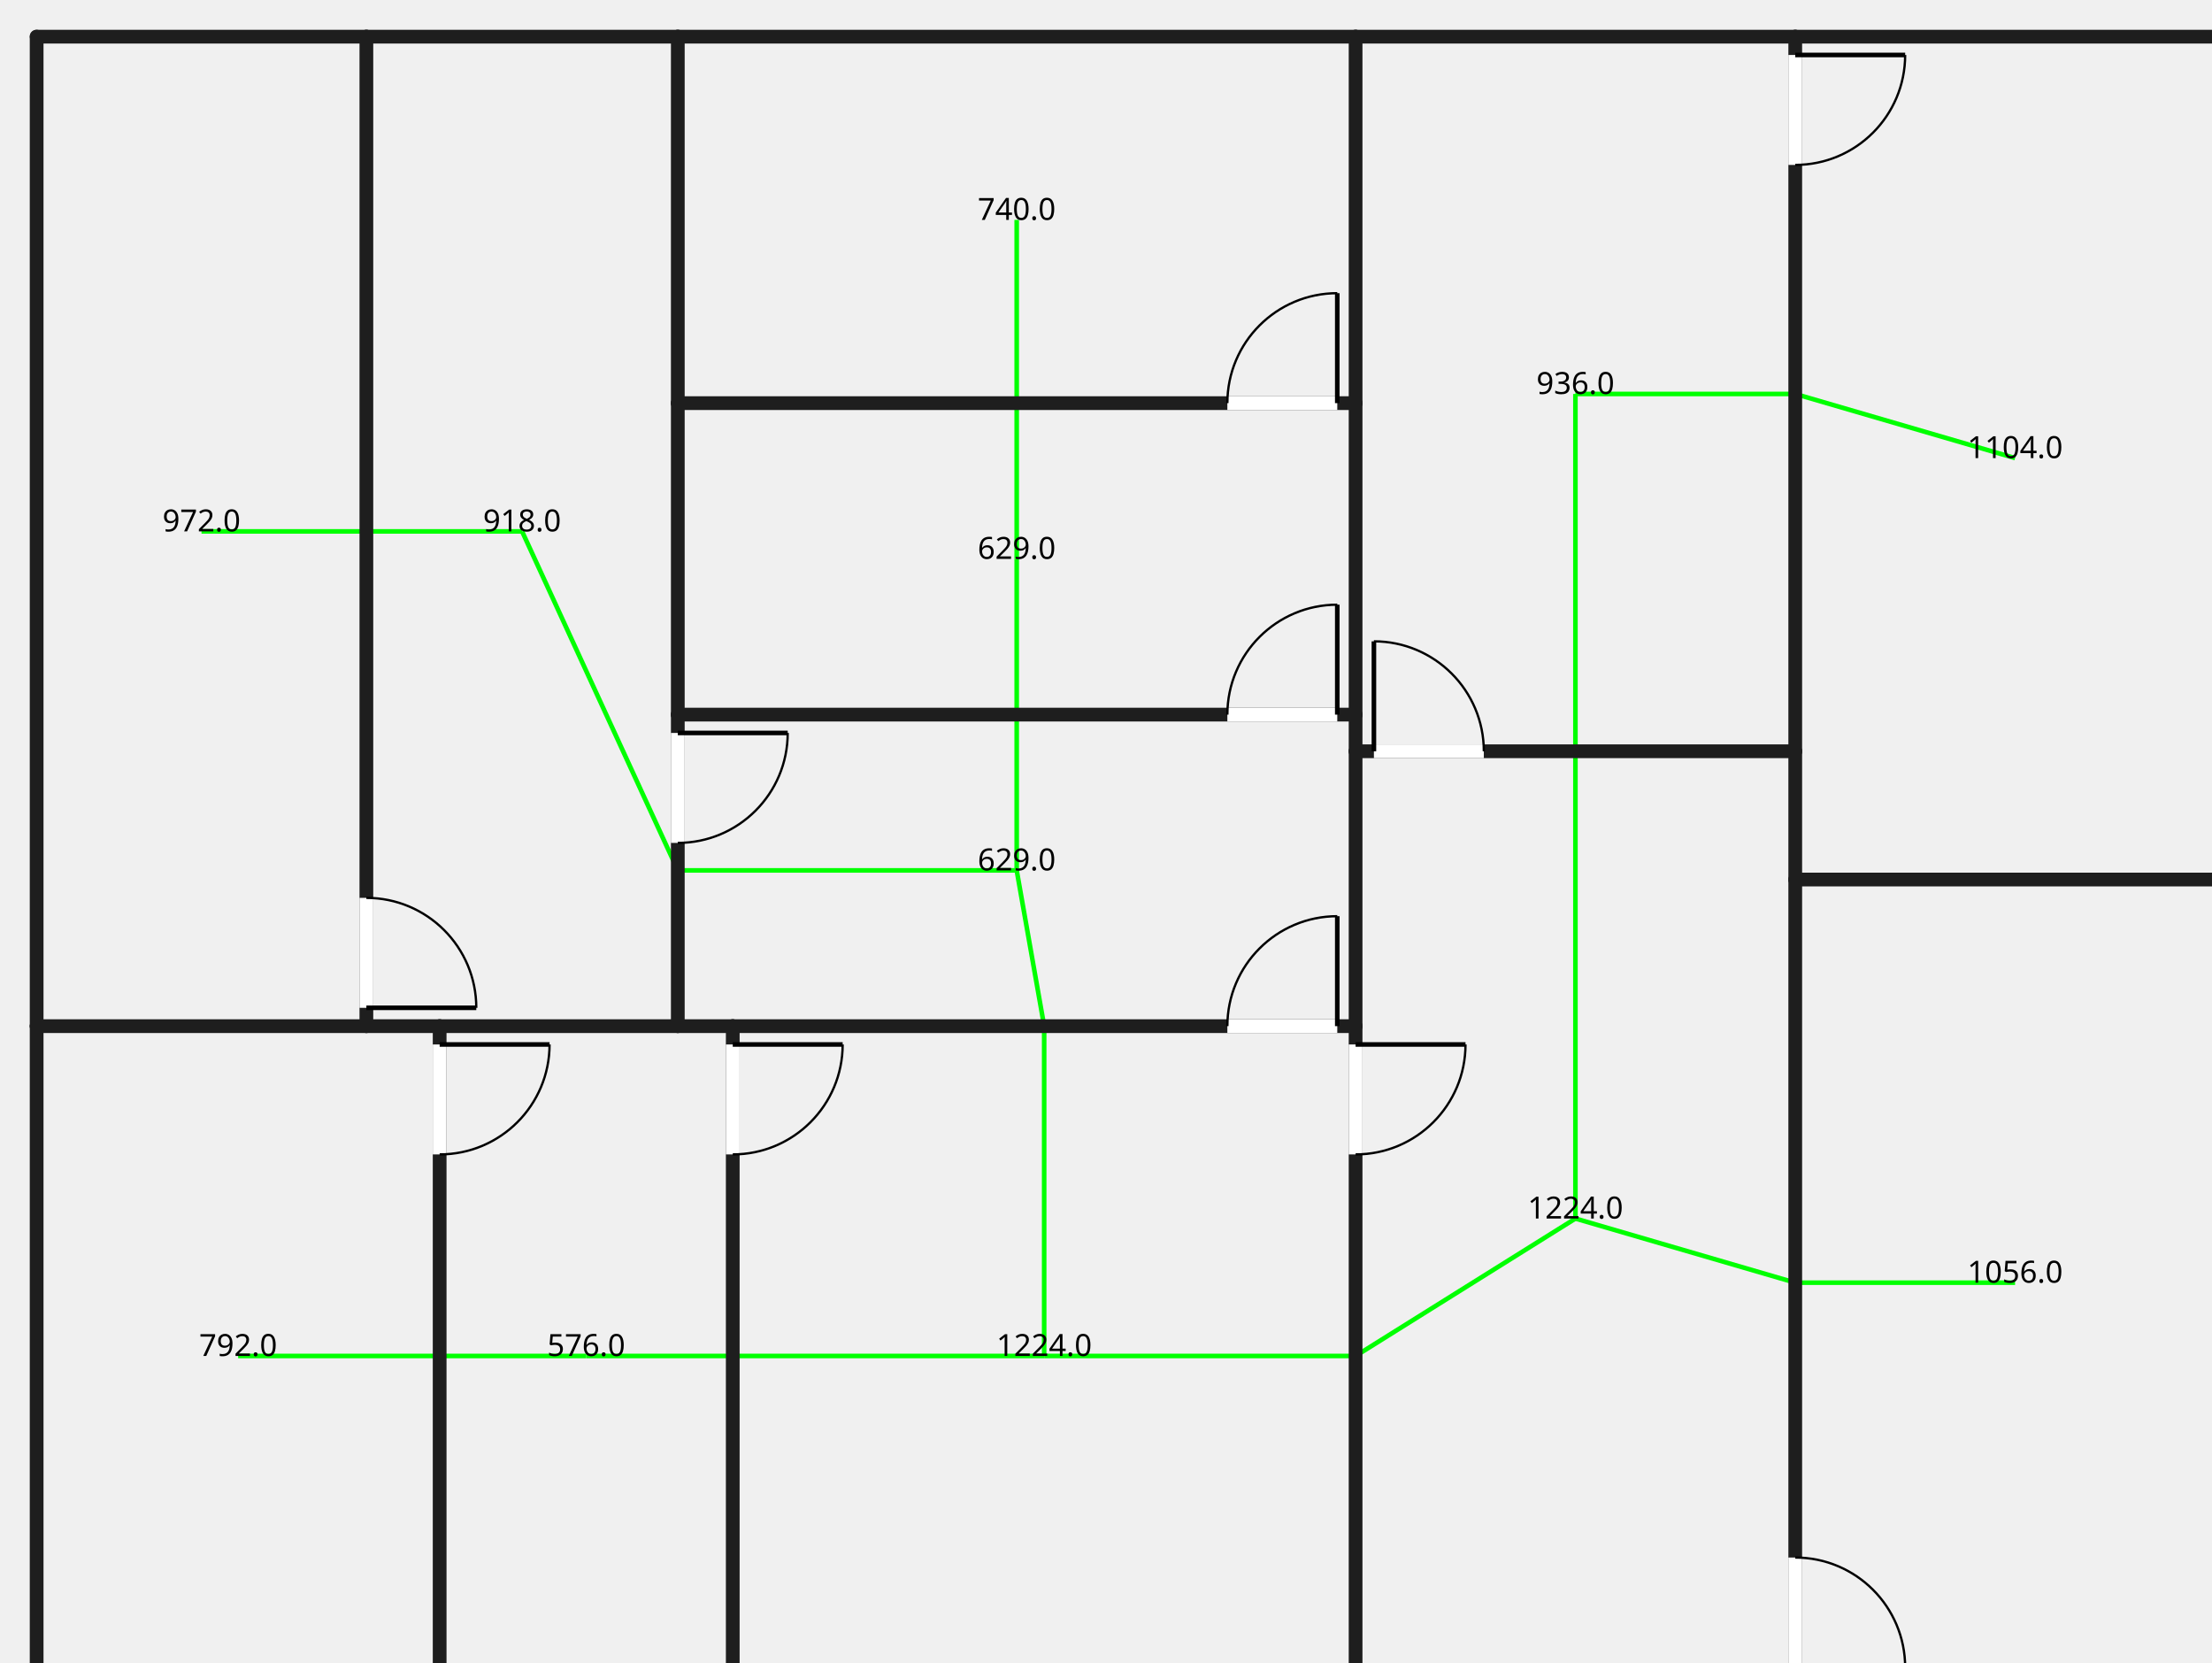
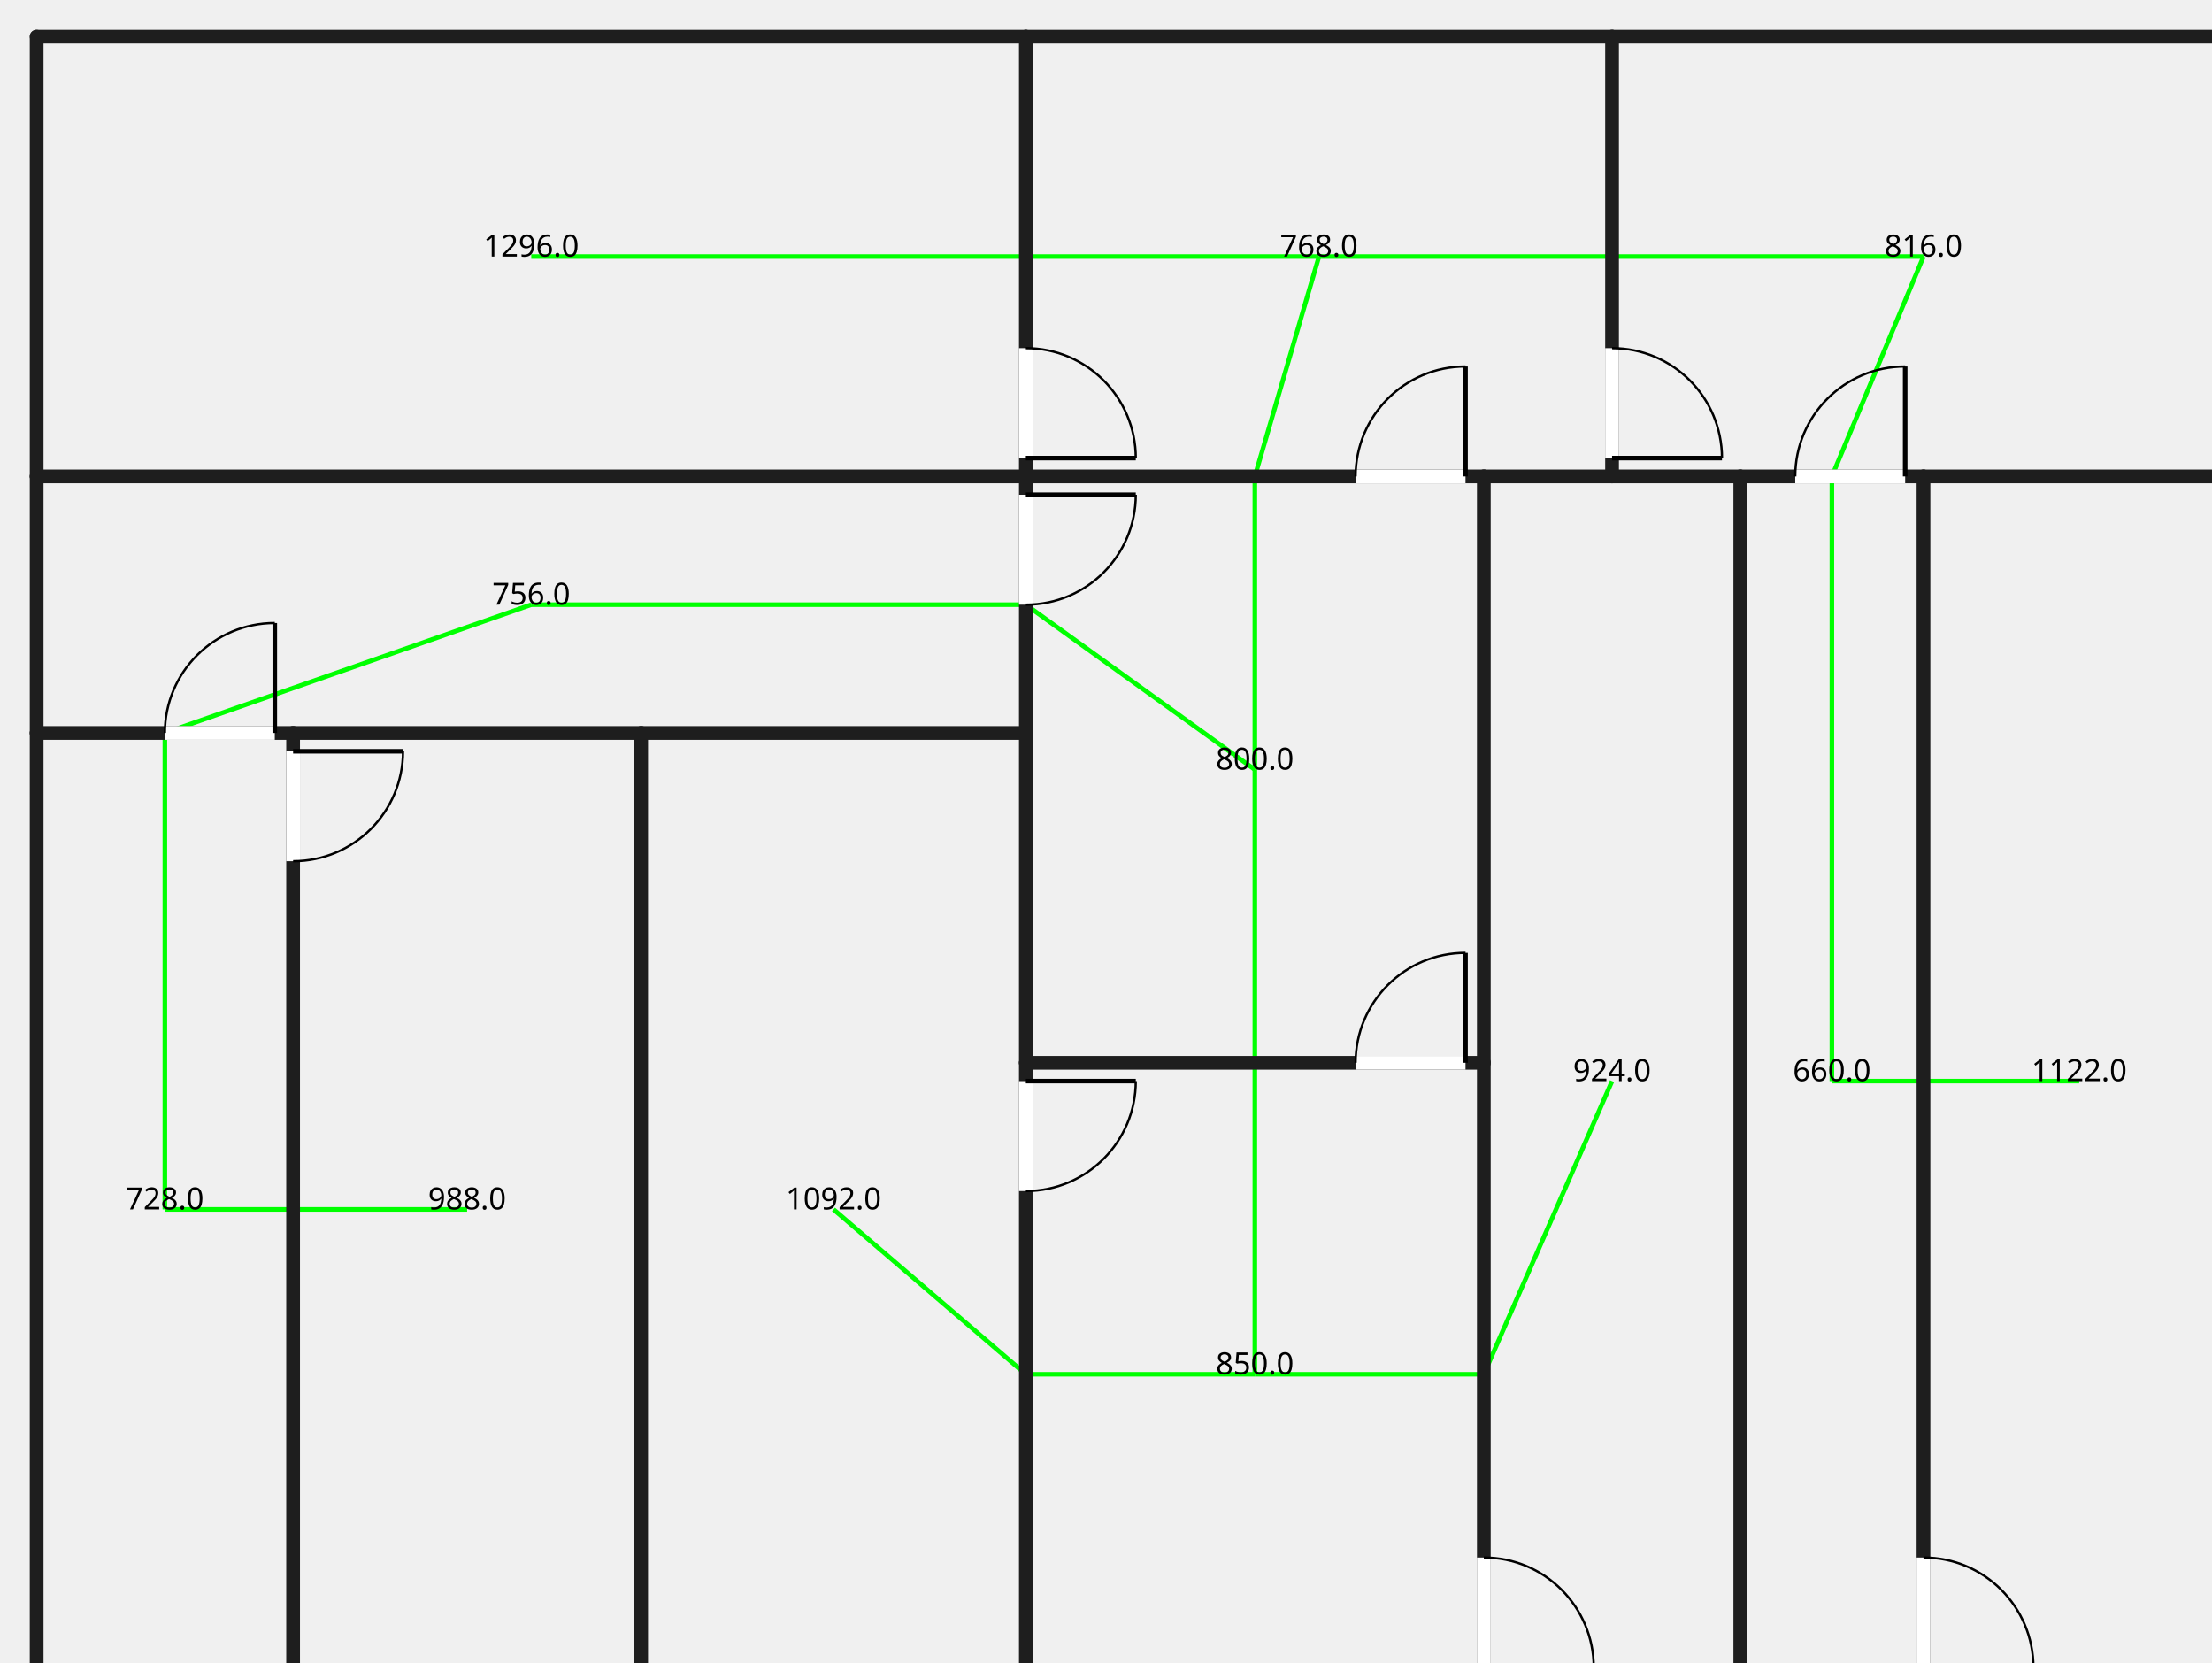
<svg xmlns="http://www.w3.org/2000/svg" baseProfile="full" height="100%" version="1.1" width="100%">
  <defs />
  <g transform="translate(32,32)">
-     <line stroke="rgb(0,255,0)" stroke-width="4" x1="880.0" x2="880.0" y1="1152.0" y2="864.0" />
-     <line stroke="rgb(0,255,0)" stroke-width="4" x1="880.0" x2="1152.0" y1="1152.0" y2="1152.0" />
-     <line stroke="rgb(0,255,0)" stroke-width="4" x1="880.0" x2="608.0" y1="1152.0" y2="1152.0" />
-     <line stroke="rgb(0,255,0)" stroke-width="4" x1="1344.0" x2="1344.0" y1="1032.0" y2="624.0" />
-     <line stroke="rgb(0,255,0)" stroke-width="4" x1="1344.0" x2="1536.0" y1="1032.0" y2="1088.0" />
-     <line stroke="rgb(0,255,0)" stroke-width="4" x1="1344.0" x2="1152.0" y1="1032.0" y2="1152.0" />
-     <line stroke="rgb(0,255,0)" stroke-width="4" x1="1344.0" x2="1536.0" y1="312.0" y2="312.0" />
-     <line stroke="rgb(0,255,0)" stroke-width="4" x1="1344.0" x2="1344.0" y1="312.0" y2="624.0" />
-     <line stroke="rgb(0,255,0)" stroke-width="4" x1="1728.0" x2="1536.0" y1="1088.0" y2="1088.0" />
-     <line stroke="rgb(0,255,0)" stroke-width="4" x1="1728.0" x2="1536.0" y1="368.0" y2="312.0" />
-     <line stroke="rgb(0,255,0)" stroke-width="4" x1="856.0" x2="856.0" y1="160.0" y2="320.0" />
-     <line stroke="rgb(0,255,0)" stroke-width="4" x1="144.0" x2="288.0" y1="432.0" y2="432.0" />
-     <line stroke="rgb(0,255,0)" stroke-width="4" x1="424.0" x2="560.0" y1="432.0" y2="728.0" />
-     <line stroke="rgb(0,255,0)" stroke-width="4" x1="424.0" x2="288.0" y1="432.0" y2="432.0" />
-     <line stroke="rgb(0,255,0)" stroke-width="4" x1="176.0" x2="352.0" y1="1152.0" y2="1152.0" />
-     <line stroke="rgb(0,255,0)" stroke-width="4" x1="480.0" x2="608.0" y1="1152.0" y2="1152.0" />
-     <line stroke="rgb(0,255,0)" stroke-width="4" x1="480.0" x2="352.0" y1="1152.0" y2="1152.0" />
-     <line stroke="rgb(0,255,0)" stroke-width="4" x1="856.0" x2="856.0" y1="728.0" y2="592.0" />
-     <line stroke="rgb(0,255,0)" stroke-width="4" x1="856.0" x2="880.0" y1="728.0" y2="864.0" />
-     <line stroke="rgb(0,255,0)" stroke-width="4" x1="856.0" x2="560.0" y1="728.0" y2="728.0" />
-     <line stroke="rgb(0,255,0)" stroke-width="4" x1="856.0" x2="856.0" y1="456.0" y2="320.0" />
-     <line stroke="rgb(0,255,0)" stroke-width="4" x1="856.0" x2="856.0" y1="456.0" y2="592.0" />
-     <line stroke="rgb(30,30,30)" stroke-linecap="round" stroke-width="12" x1="0" x2="0.0" y1="1440" y2="864.0" />
-     <line stroke="rgb(30,30,30)" stroke-linecap="round" stroke-width="12" x1="288.0" x2="560.0" y1="0.0" y2="0.0" />
-     <line stroke="rgb(30,30,30)" stroke-linecap="round" stroke-width="12" x1="608.0" x2="352.0" y1="1440.0" y2="1440.0" />
-     <line stroke="rgb(30,30,30)" stroke-linecap="round" stroke-width="12" x1="1920.0" x2="1920" y1="736.0" y2="1440" />
-     <line stroke="rgb(30,30,30)" stroke-linecap="round" stroke-width="12" x1="608.0" x2="608.0" y1="1440.0" y2="864.0" />
-     <line stroke="white" stroke-width="12" x1="608.0" x2="608.0" y1="880.0" y2="976.0" />
-     <line stroke="rgb(0,0,0)" stroke-width="4" x1="608.0" x2="704.0" y1="880.0" y2="880.0" />
-     <path d="M608.0 976.0 A 96 96 -1 0,0 704.0 880.0" fill="none" stroke="black" stroke-width="2" />
-     <line stroke="rgb(30,30,30)" stroke-linecap="round" stroke-width="12" x1="1536.0" x2="1920" y1="0.0" y2="0" />
-     <line stroke="rgb(30,30,30)" stroke-linecap="round" stroke-width="12" x1="560.0" x2="352.0" y1="864.0" y2="864.0" />
-     <line stroke="rgb(30,30,30)" stroke-linecap="round" stroke-width="12" x1="1536.0" x2="1536.0" y1="736.0" y2="624.0" />
-     <line stroke="rgb(30,30,30)" stroke-linecap="round" stroke-width="12" x1="608.0" x2="560.0" y1="864.0" y2="864.0" />
-     <line stroke="rgb(30,30,30)" stroke-linecap="round" stroke-width="12" x1="1152.0" x2="608.0" y1="864.0" y2="864.0" />
-     <line stroke="white" stroke-width="12" x1="1136.0" x2="1040.0" y1="864.0" y2="864.0" />
-     <line stroke="rgb(0,0,0)" stroke-width="4" x1="1136.0" x2="1136.0" y1="864.0" y2="768.0" />
-     <path d="M1040.0 864.0 A 96 96 -1 0,1 1136.0 768.0" fill="none" stroke="black" stroke-width="2" />
-     <line stroke="rgb(30,30,30)" stroke-linecap="round" stroke-width="12" x1="560.0" x2="560.0" y1="864.0" y2="592.0" />
-     <line stroke="white" stroke-width="12" x1="560.0" x2="560.0" y1="608.0" y2="704.0" />
-     <line stroke="rgb(0,0,0)" stroke-width="4" x1="560.0" x2="656.0" y1="608.0" y2="608.0" />
-     <path d="M560.0 704.0 A 96 96 -1 0,0 656.0 608.0" fill="none" stroke="black" stroke-width="2" />
-     <line stroke="rgb(30,30,30)" stroke-linecap="round" stroke-width="12" x1="352.0" x2="288.0" y1="864.0" y2="864.0" />
-     <line stroke="rgb(30,30,30)" stroke-linecap="round" stroke-width="12" x1="1152.0" x2="1152.0" y1="624.0" y2="592.0" />
-     <line stroke="rgb(30,30,30)" stroke-linecap="round" stroke-width="12" x1="1920.0" x2="1536.0" y1="736.0" y2="736.0" />
-     <line stroke="rgb(30,30,30)" stroke-linecap="round" stroke-width="12" x1="560.0" x2="560.0" y1="592.0" y2="320.0" />
-     <line stroke="rgb(30,30,30)" stroke-linecap="round" stroke-width="12" x1="1536.0" x2="1152.0" y1="624.0" y2="624.0" />
-     <line stroke="white" stroke-width="12" x1="1168.0" x2="1264.0" y1="624.0" y2="624.0" />
-     <line stroke="rgb(0,0,0)" stroke-width="4" x1="1168.0" x2="1168.0" y1="624.0" y2="528.0" />
-     <path d="M1264.0 624.0 A 96 96 -1 0,0 1168.0 528.0" fill="none" stroke="black" stroke-width="2" />
-     <line stroke="rgb(30,30,30)" stroke-linecap="round" stroke-width="12" x1="0" x2="288.0" y1="0" y2="0.0" />
-     <line stroke="rgb(30,30,30)" stroke-linecap="round" stroke-width="12" x1="1536.0" x2="1536.0" y1="1440.0" y2="736.0" />
-     <line stroke="white" stroke-width="12" x1="1536.0" x2="1536.0" y1="1424.0" y2="1328.0" />
-     <line stroke="rgb(0,0,0)" stroke-width="4" x1="1536.0" x2="1632.0" y1="1424.0" y2="1424.0" />
-     <path d="M1536.0 1328.0 A 96 96 -1 0,1 1632.0 1424.0" fill="none" stroke="black" stroke-width="2" />
-     <line stroke="rgb(30,30,30)" stroke-linecap="round" stroke-width="12" x1="352.0" x2="352.0" y1="1440.0" y2="864.0" />
-     <line stroke="white" stroke-width="12" x1="352.0" x2="352.0" y1="880.0" y2="976.0" />
-     <line stroke="rgb(0,0,0)" stroke-width="4" x1="352.0" x2="448.0" y1="880.0" y2="880.0" />
-     <path d="M352.0 976.0 A 96 96 -1 0,0 448.0 880.0" fill="none" stroke="black" stroke-width="2" />
-     <line stroke="rgb(30,30,30)" stroke-linecap="round" stroke-width="12" x1="352.0" x2="0" y1="1440.0" y2="1440" />
-     <line stroke="rgb(30,30,30)" stroke-linecap="round" stroke-width="12" x1="288.0" x2="288.0" y1="864.0" y2="0.0" />
-     <line stroke="white" stroke-width="12" x1="288.0" x2="288.0" y1="848.0" y2="752.0" />
-     <line stroke="rgb(0,0,0)" stroke-width="4" x1="288.0" x2="384.0" y1="848.0" y2="848.0" />
-     <path d="M288.0 752.0 A 96 96 -1 0,1 384.0 848.0" fill="none" stroke="black" stroke-width="2" />
-     <line stroke="rgb(30,30,30)" stroke-linecap="round" stroke-width="12" x1="0.0" x2="0" y1="864.0" y2="0" />
-     <line stroke="rgb(30,30,30)" stroke-linecap="round" stroke-width="12" x1="1152.0" x2="1152.0" y1="1440.0" y2="864.0" />
-     <line stroke="white" stroke-width="12" x1="1152.0" x2="1152.0" y1="880.0" y2="976.0" />
-     <line stroke="rgb(0,0,0)" stroke-width="4" x1="1152.0" x2="1248.0" y1="880.0" y2="880.0" />
-     <path d="M1152.0 976.0 A 96 96 -1 0,0 1248.0 880.0" fill="none" stroke="black" stroke-width="2" />
-     <line stroke="rgb(30,30,30)" stroke-linecap="round" stroke-width="12" x1="1152.0" x2="560.0" y1="592.0" y2="592.0" />
-     <line stroke="white" stroke-width="12" x1="1136.0" x2="1040.0" y1="592.0" y2="592.0" />
-     <line stroke="rgb(0,0,0)" stroke-width="4" x1="1136.0" x2="1136.0" y1="592.0" y2="496.0" />
-     <path d="M1040.0 592.0 A 96 96 -1 0,1 1136.0 496.0" fill="none" stroke="black" stroke-width="2" />
-     <line stroke="rgb(30,30,30)" stroke-linecap="round" stroke-width="12" x1="1920" x2="1920.0" y1="0" y2="736.0" />
-     <line stroke="rgb(30,30,30)" stroke-linecap="round" stroke-width="12" x1="560.0" x2="560.0" y1="320.0" y2="0.0" />
-     <line stroke="rgb(30,30,30)" stroke-linecap="round" stroke-width="12" x1="1536.0" x2="1152.0" y1="1440.0" y2="1440.0" />
-     <line stroke="rgb(30,30,30)" stroke-linecap="round" stroke-width="12" x1="1920" x2="1536.0" y1="1440" y2="1440.0" />
-     <line stroke="rgb(30,30,30)" stroke-linecap="round" stroke-width="12" x1="288.0" x2="0.0" y1="864.0" y2="864.0" />
-     <line stroke="rgb(30,30,30)" stroke-linecap="round" stroke-width="12" x1="1152.0" x2="560.0" y1="320.0" y2="320.0" />
-     <line stroke="white" stroke-width="12" x1="1136.0" x2="1040.0" y1="320.0" y2="320.0" />
-     <line stroke="rgb(0,0,0)" stroke-width="4" x1="1136.0" x2="1136.0" y1="320.0" y2="224.0" />
-     <path d="M1040.0 320.0 A 96 96 -1 0,1 1136.0 224.0" fill="none" stroke="black" stroke-width="2" />
-     <line stroke="rgb(30,30,30)" stroke-linecap="round" stroke-width="12" x1="1536.0" x2="1536.0" y1="624.0" y2="0.0" />
-     <line stroke="white" stroke-width="12" x1="1536.0" x2="1536.0" y1="16.0" y2="112.0" />
-     <line stroke="rgb(0,0,0)" stroke-width="4" x1="1536.0" x2="1632.0" y1="16.0" y2="16.0" />
-     <path d="M1536.0 112.0 A 96 96 -1 0,0 1632.0 16.0" fill="none" stroke="black" stroke-width="2" />
-     <line stroke="rgb(30,30,30)" stroke-linecap="round" stroke-width="12" x1="1152.0" x2="1152.0" y1="320.0" y2="0.0" />
-     <line stroke="rgb(30,30,30)" stroke-linecap="round" stroke-width="12" x1="560.0" x2="1152.0" y1="0.0" y2="0.0" />
-     <line stroke="rgb(30,30,30)" stroke-linecap="round" stroke-width="12" x1="1152.0" x2="1152.0" y1="864.0" y2="624.0" />
-     <line stroke="rgb(30,30,30)" stroke-linecap="round" stroke-width="12" x1="1152.0" x2="1536.0" y1="0.0" y2="0.0" />
-     <line stroke="rgb(30,30,30)" stroke-linecap="round" stroke-width="12" x1="1152.0" x2="1152.0" y1="592.0" y2="320.0" />
-     <line stroke="rgb(30,30,30)" stroke-linecap="round" stroke-width="12" x1="1152.0" x2="608.0" y1="1440.0" y2="1440.0" />
-     <text style="font-family: sans-serif; font-size: 20pt" text-anchor="middle" x="880.0" y="1152.0">1224.0</text>
-     <text style="font-family: sans-serif; font-size: 20pt" text-anchor="middle" x="1344.0" y="1032.0">1224.0</text>
-     <text style="font-family: sans-serif; font-size: 20pt" text-anchor="middle" x="1344.0" y="312.0">936.0</text>
-     <text style="font-family: sans-serif; font-size: 20pt" text-anchor="middle" x="1728.0" y="1088.0">1056.0</text>
-     <text style="font-family: sans-serif; font-size: 20pt" text-anchor="middle" x="1728.0" y="368.0">1104.0</text>
-     <text style="font-family: sans-serif; font-size: 20pt" text-anchor="middle" x="856.0" y="160.0">740.0</text>
-     <text style="font-family: sans-serif; font-size: 20pt" text-anchor="middle" x="144.0" y="432.0">972.0</text>
-     <text style="font-family: sans-serif; font-size: 20pt" text-anchor="middle" x="424.0" y="432.0">918.0</text>
-     <text style="font-family: sans-serif; font-size: 20pt" text-anchor="middle" x="176.0" y="1152.0">792.0</text>
-     <text style="font-family: sans-serif; font-size: 20pt" text-anchor="middle" x="480.0" y="1152.0">576.0</text>
-     <text style="font-family: sans-serif; font-size: 20pt" text-anchor="middle" x="856.0" y="728.0">629.0</text>
-     <text style="font-family: sans-serif; font-size: 20pt" text-anchor="middle" x="856.0" y="456.0">629.0</text>
+     <line stroke="rgb(0,255,0)" stroke-width="4" x1="112.0" x2="112.0" y1="1024.0" y2="608.0" />
+     <line stroke="rgb(0,255,0)" stroke-width="4" x1="112.0" x2="224.0" y1="1024.0" y2="1024.0" />
+     <line stroke="rgb(0,255,0)" stroke-width="4" x1="1376.0" x2="1264.0" y1="912.0" y2="1168.0" />
+     <line stroke="rgb(0,255,0)" stroke-width="4" x1="376.0" x2="224.0" y1="1024.0" y2="1024.0" />
+     <line stroke="rgb(0,255,0)" stroke-width="4" x1="696.0" x2="864.0" y1="1024.0" y2="1168.0" />
+     <line stroke="rgb(0,255,0)" stroke-width="4" x1="432.0" x2="864.0" y1="496.0" y2="496.0" />
+     <line stroke="rgb(0,255,0)" stroke-width="4" x1="432.0" x2="112.0" y1="496.0" y2="608.0" />
+     <line stroke="rgb(0,255,0)" stroke-width="4" x1="432.0" x2="864.0" y1="192.0" y2="192.0" />
+     <line stroke="rgb(0,255,0)" stroke-width="4" x1="1568.0" x2="1568.0" y1="912.0" y2="384.0" />
+     <line stroke="rgb(0,255,0)" stroke-width="4" x1="1568.0" x2="1648.0" y1="912.0" y2="912.0" />
+     <line stroke="rgb(0,255,0)" stroke-width="4" x1="1784.0" x2="1648.0" y1="912.0" y2="912.0" />
+     <line stroke="rgb(0,255,0)" stroke-width="4" x1="1064.0" x2="1064.0" y1="1168.0" y2="896.0" />
+     <line stroke="rgb(0,255,0)" stroke-width="4" x1="1064.0" x2="1264.0" y1="1168.0" y2="1168.0" />
+     <line stroke="rgb(0,255,0)" stroke-width="4" x1="1064.0" x2="864.0" y1="1168.0" y2="1168.0" />
+     <line stroke="rgb(0,255,0)" stroke-width="4" x1="1064.0" x2="1064.0" y1="640.0" y2="384.0" />
+     <line stroke="rgb(0,255,0)" stroke-width="4" x1="1064.0" x2="1064.0" y1="640.0" y2="896.0" />
+     <line stroke="rgb(0,255,0)" stroke-width="4" x1="1064.0" x2="864.0" y1="640.0" y2="496.0" />
+     <line stroke="rgb(0,255,0)" stroke-width="4" x1="1120.0" x2="1376.0" y1="192.0" y2="192.0" />
+     <line stroke="rgb(0,255,0)" stroke-width="4" x1="1120.0" x2="1064.0" y1="192.0" y2="384.0" />
+     <line stroke="rgb(0,255,0)" stroke-width="4" x1="1120.0" x2="864.0" y1="192.0" y2="192.0" />
+     <line stroke="rgb(0,255,0)" stroke-width="4" x1="1648.0" x2="1568.0" y1="192.0" y2="384.0" />
+     <line stroke="rgb(0,255,0)" stroke-width="4" x1="1648.0" x2="1376.0" y1="192.0" y2="192.0" />
+     <line stroke="rgb(30,30,30)" stroke-linecap="round" stroke-width="12" x1="224.0" x2="0" y1="1440.0" y2="1440" />
+     <line stroke="rgb(30,30,30)" stroke-linecap="round" stroke-width="12" x1="528.0" x2="224.0" y1="1440.0" y2="1440.0" />
+     <line stroke="rgb(30,30,30)" stroke-linecap="round" stroke-width="12" x1="864.0" x2="528.0" y1="608.0" y2="608.0" />
+     <line stroke="rgb(30,30,30)" stroke-linecap="round" stroke-width="12" x1="1376.0" x2="1264.0" y1="384.0" y2="384.0" />
+     <line stroke="rgb(30,30,30)" stroke-linecap="round" stroke-width="12" x1="224.0" x2="0.0" y1="608.0" y2="608.0" />
+     <line stroke="white" stroke-width="12" x1="208.0" x2="112.0" y1="608.0" y2="608.0" />
+     <line stroke="rgb(0,0,0)" stroke-width="4" x1="208.0" x2="208.0" y1="608.0" y2="512.0" />
+     <path d="M112.0 608.0 A 96 96 -1 0,1 208.0 512.0" fill="none" stroke="black" stroke-width="2" />
+     <line stroke="rgb(30,30,30)" stroke-linecap="round" stroke-width="12" x1="528.0" x2="224.0" y1="608.0" y2="608.0" />
+     <line stroke="rgb(30,30,30)" stroke-linecap="round" stroke-width="12" x1="224.0" x2="224.0" y1="1440.0" y2="608.0" />
+     <line stroke="white" stroke-width="12" x1="224.0" x2="224.0" y1="624.0" y2="720.0" />
+     <line stroke="rgb(0,0,0)" stroke-width="4" x1="224.0" x2="320.0" y1="624.0" y2="624.0" />
+     <path d="M224.0 720.0 A 96 96 -1 0,0 320.0 624.0" fill="none" stroke="black" stroke-width="2" />
+     <line stroke="rgb(30,30,30)" stroke-linecap="round" stroke-width="12" x1="864.0" x2="0.0" y1="384.0" y2="384.0" />
+     <line stroke="rgb(30,30,30)" stroke-linecap="round" stroke-width="12" x1="1376.0" x2="1920" y1="0.0" y2="0" />
+     <line stroke="rgb(30,30,30)" stroke-linecap="round" stroke-width="12" x1="528.0" x2="528.0" y1="1440.0" y2="608.0" />
+     <line stroke="rgb(30,30,30)" stroke-linecap="round" stroke-width="12" x1="1376.0" x2="1376.0" y1="384.0" y2="0.0" />
+     <line stroke="white" stroke-width="12" x1="1376.0" x2="1376.0" y1="368.0" y2="272.0" />
+     <line stroke="rgb(0,0,0)" stroke-width="4" x1="1376.0" x2="1472.0" y1="368.0" y2="368.0" />
+     <path d="M1376.0 272.0 A 96 96 -1 0,1 1472.0 368.0" fill="none" stroke="black" stroke-width="2" />
+     <line stroke="rgb(30,30,30)" stroke-linecap="round" stroke-width="12" x1="864.0" x2="864.0" y1="608.0" y2="384.0" />
+     <line stroke="white" stroke-width="12" x1="864.0" x2="864.0" y1="400.0" y2="496.0" />
+     <line stroke="rgb(0,0,0)" stroke-width="4" x1="864.0" x2="960.0" y1="400.0" y2="400.0" />
+     <path d="M864.0 496.0 A 96 96 -1 0,0 960.0 400.0" fill="none" stroke="black" stroke-width="2" />
+     <line stroke="rgb(30,30,30)" stroke-linecap="round" stroke-width="12" x1="0" x2="0.0" y1="1440" y2="608.0" />
+     <line stroke="rgb(30,30,30)" stroke-linecap="round" stroke-width="12" x1="1264.0" x2="1264.0" y1="1440.0" y2="896.0" />
+     <line stroke="white" stroke-width="12" x1="1264.0" x2="1264.0" y1="1424.0" y2="1328.0" />
+     <line stroke="rgb(0,0,0)" stroke-width="4" x1="1264.0" x2="1360.0" y1="1424.0" y2="1424.0" />
+     <path d="M1264.0 1328.0 A 96 96 -1 0,1 1360.0 1424.0" fill="none" stroke="black" stroke-width="2" />
+     <line stroke="rgb(30,30,30)" stroke-linecap="round" stroke-width="12" x1="1264.0" x2="1264.0" y1="896.0" y2="384.0" />
+     <line stroke="rgb(30,30,30)" stroke-linecap="round" stroke-width="12" x1="864.0" x2="864.0" y1="1440.0" y2="896.0" />
+     <line stroke="white" stroke-width="12" x1="864.0" x2="864.0" y1="912.0" y2="1008.0" />
+     <line stroke="rgb(0,0,0)" stroke-width="4" x1="864.0" x2="960.0" y1="912.0" y2="912.0" />
+     <path d="M864.0 1008.0 A 96 96 -1 0,0 960.0 912.0" fill="none" stroke="black" stroke-width="2" />
+     <line stroke="rgb(30,30,30)" stroke-linecap="round" stroke-width="12" x1="864.0" x2="864.0" y1="896.0" y2="608.0" />
+     <line stroke="rgb(30,30,30)" stroke-linecap="round" stroke-width="12" x1="1920" x2="1920.0" y1="0" y2="384.0" />
+     <line stroke="rgb(30,30,30)" stroke-linecap="round" stroke-width="12" x1="1648.0" x2="1488.0" y1="1440.0" y2="1440.0" />
+     <line stroke="rgb(30,30,30)" stroke-linecap="round" stroke-width="12" x1="1920.0" x2="1648.0" y1="384.0" y2="384.0" />
+     <line stroke="rgb(30,30,30)" stroke-linecap="round" stroke-width="12" x1="1264.0" x2="864.0" y1="896.0" y2="896.0" />
+     <line stroke="white" stroke-width="12" x1="1248.0" x2="1152.0" y1="896" y2="896" />
+     <line stroke="rgb(0,0,0)" stroke-width="4" x1="1248.0" x2="1248.0" y1="896" y2="800" />
+     <path d="M1152.0 896 A 96 96 -1 0,1 1248.0 800" fill="none" stroke="black" stroke-width="2" />
+     <line stroke="rgb(30,30,30)" stroke-linecap="round" stroke-width="12" x1="864.0" x2="528.0" y1="1440.0" y2="1440.0" />
+     <line stroke="rgb(30,30,30)" stroke-linecap="round" stroke-width="12" x1="1648.0" x2="1488.0" y1="384.0" y2="384.0" />
+     <line stroke="white" stroke-width="12" x1="1632.0" x2="1536.0" y1="384.0" y2="384.0" />
+     <line stroke="rgb(0,0,0)" stroke-width="4" x1="1632.0" x2="1632.0" y1="384.0" y2="288.0" />
+     <path d="M1536.0 384.0 A 96 96 -1 0,1 1632.0 288.0" fill="none" stroke="black" stroke-width="2" />
+     <line stroke="rgb(30,30,30)" stroke-linecap="round" stroke-width="12" x1="864.0" x2="1376.0" y1="0.0" y2="0.0" />
+     <line stroke="rgb(30,30,30)" stroke-linecap="round" stroke-width="12" x1="1648.0" x2="1648.0" y1="1440.0" y2="384.0" />
+     <line stroke="white" stroke-width="12" x1="1648.0" x2="1648.0" y1="1424.0" y2="1328.0" />
+     <line stroke="rgb(0,0,0)" stroke-width="4" x1="1648.0" x2="1744.0" y1="1424.0" y2="1424.0" />
+     <path d="M1648.0 1328.0 A 96 96 -1 0,1 1744.0 1424.0" fill="none" stroke="black" stroke-width="2" />
+     <line stroke="rgb(30,30,30)" stroke-linecap="round" stroke-width="12" x1="0.0" x2="0.0" y1="608.0" y2="384.0" />
+     <line stroke="rgb(30,30,30)" stroke-linecap="round" stroke-width="12" x1="0" x2="864.0" y1="0" y2="0.0" />
+     <line stroke="rgb(30,30,30)" stroke-linecap="round" stroke-width="12" x1="1488.0" x2="1488.0" y1="1440.0" y2="384.0" />
+     <line stroke="rgb(30,30,30)" stroke-linecap="round" stroke-width="12" x1="1920.0" x2="1920" y1="384.0" y2="1440" />
+     <line stroke="rgb(30,30,30)" stroke-linecap="round" stroke-width="12" x1="0.0" x2="0" y1="384.0" y2="0" />
+     <line stroke="rgb(30,30,30)" stroke-linecap="round" stroke-width="12" x1="864.0" x2="864.0" y1="384.0" y2="0.0" />
+     <line stroke="white" stroke-width="12" x1="864.0" x2="864.0" y1="368.0" y2="272.0" />
+     <line stroke="rgb(0,0,0)" stroke-width="4" x1="864.0" x2="960.0" y1="368.0" y2="368.0" />
+     <path d="M864.0 272.0 A 96 96 -1 0,1 960.0 368.0" fill="none" stroke="black" stroke-width="2" />
+     <line stroke="rgb(30,30,30)" stroke-linecap="round" stroke-width="12" x1="1264.0" x2="864.0" y1="1440.0" y2="1440.0" />
+     <line stroke="rgb(30,30,30)" stroke-linecap="round" stroke-width="12" x1="1264.0" x2="864.0" y1="384.0" y2="384.0" />
+     <line stroke="white" stroke-width="12" x1="1248.0" x2="1152.0" y1="384.0" y2="384.0" />
+     <line stroke="rgb(0,0,0)" stroke-width="4" x1="1248.0" x2="1248.0" y1="384.0" y2="288.0" />
+     <path d="M1152.0 384.0 A 96 96 -1 0,1 1248.0 288.0" fill="none" stroke="black" stroke-width="2" />
+     <line stroke="rgb(30,30,30)" stroke-linecap="round" stroke-width="12" x1="1920" x2="1648.0" y1="1440" y2="1440.0" />
+     <line stroke="rgb(30,30,30)" stroke-linecap="round" stroke-width="12" x1="1488.0" x2="1376.0" y1="384.0" y2="384.0" />
+     <line stroke="rgb(30,30,30)" stroke-linecap="round" stroke-width="12" x1="1488.0" x2="1264.0" y1="1440.0" y2="1440.0" />
+     <text style="font-family: sans-serif; font-size: 20pt" text-anchor="middle" x="112.0" y="1024.0">728.0</text>
+     <text style="font-family: sans-serif; font-size: 20pt" text-anchor="middle" x="1376.0" y="912.0">924.0</text>
+     <text style="font-family: sans-serif; font-size: 20pt" text-anchor="middle" x="376.0" y="1024.0">988.0</text>
+     <text style="font-family: sans-serif; font-size: 20pt" text-anchor="middle" x="696.0" y="1024.0">1092.0</text>
+     <text style="font-family: sans-serif; font-size: 20pt" text-anchor="middle" x="432.0" y="496.0">756.0</text>
+     <text style="font-family: sans-serif; font-size: 20pt" text-anchor="middle" x="432.0" y="192.0">1296.0</text>
+     <text style="font-family: sans-serif; font-size: 20pt" text-anchor="middle" x="1568.0" y="912.0">660.0</text>
+     <text style="font-family: sans-serif; font-size: 20pt" text-anchor="middle" x="1784.0" y="912.0">1122.0</text>
+     <text style="font-family: sans-serif; font-size: 20pt" text-anchor="middle" x="1064.0" y="1168.0">850.0</text>
+     <text style="font-family: sans-serif; font-size: 20pt" text-anchor="middle" x="1064.0" y="640.0">800.0</text>
+     <text style="font-family: sans-serif; font-size: 20pt" text-anchor="middle" x="1120.0" y="192.0">768.0</text>
+     <text style="font-family: sans-serif; font-size: 20pt" text-anchor="middle" x="1648.0" y="192.0">816.0</text>
  </g>
</svg>
